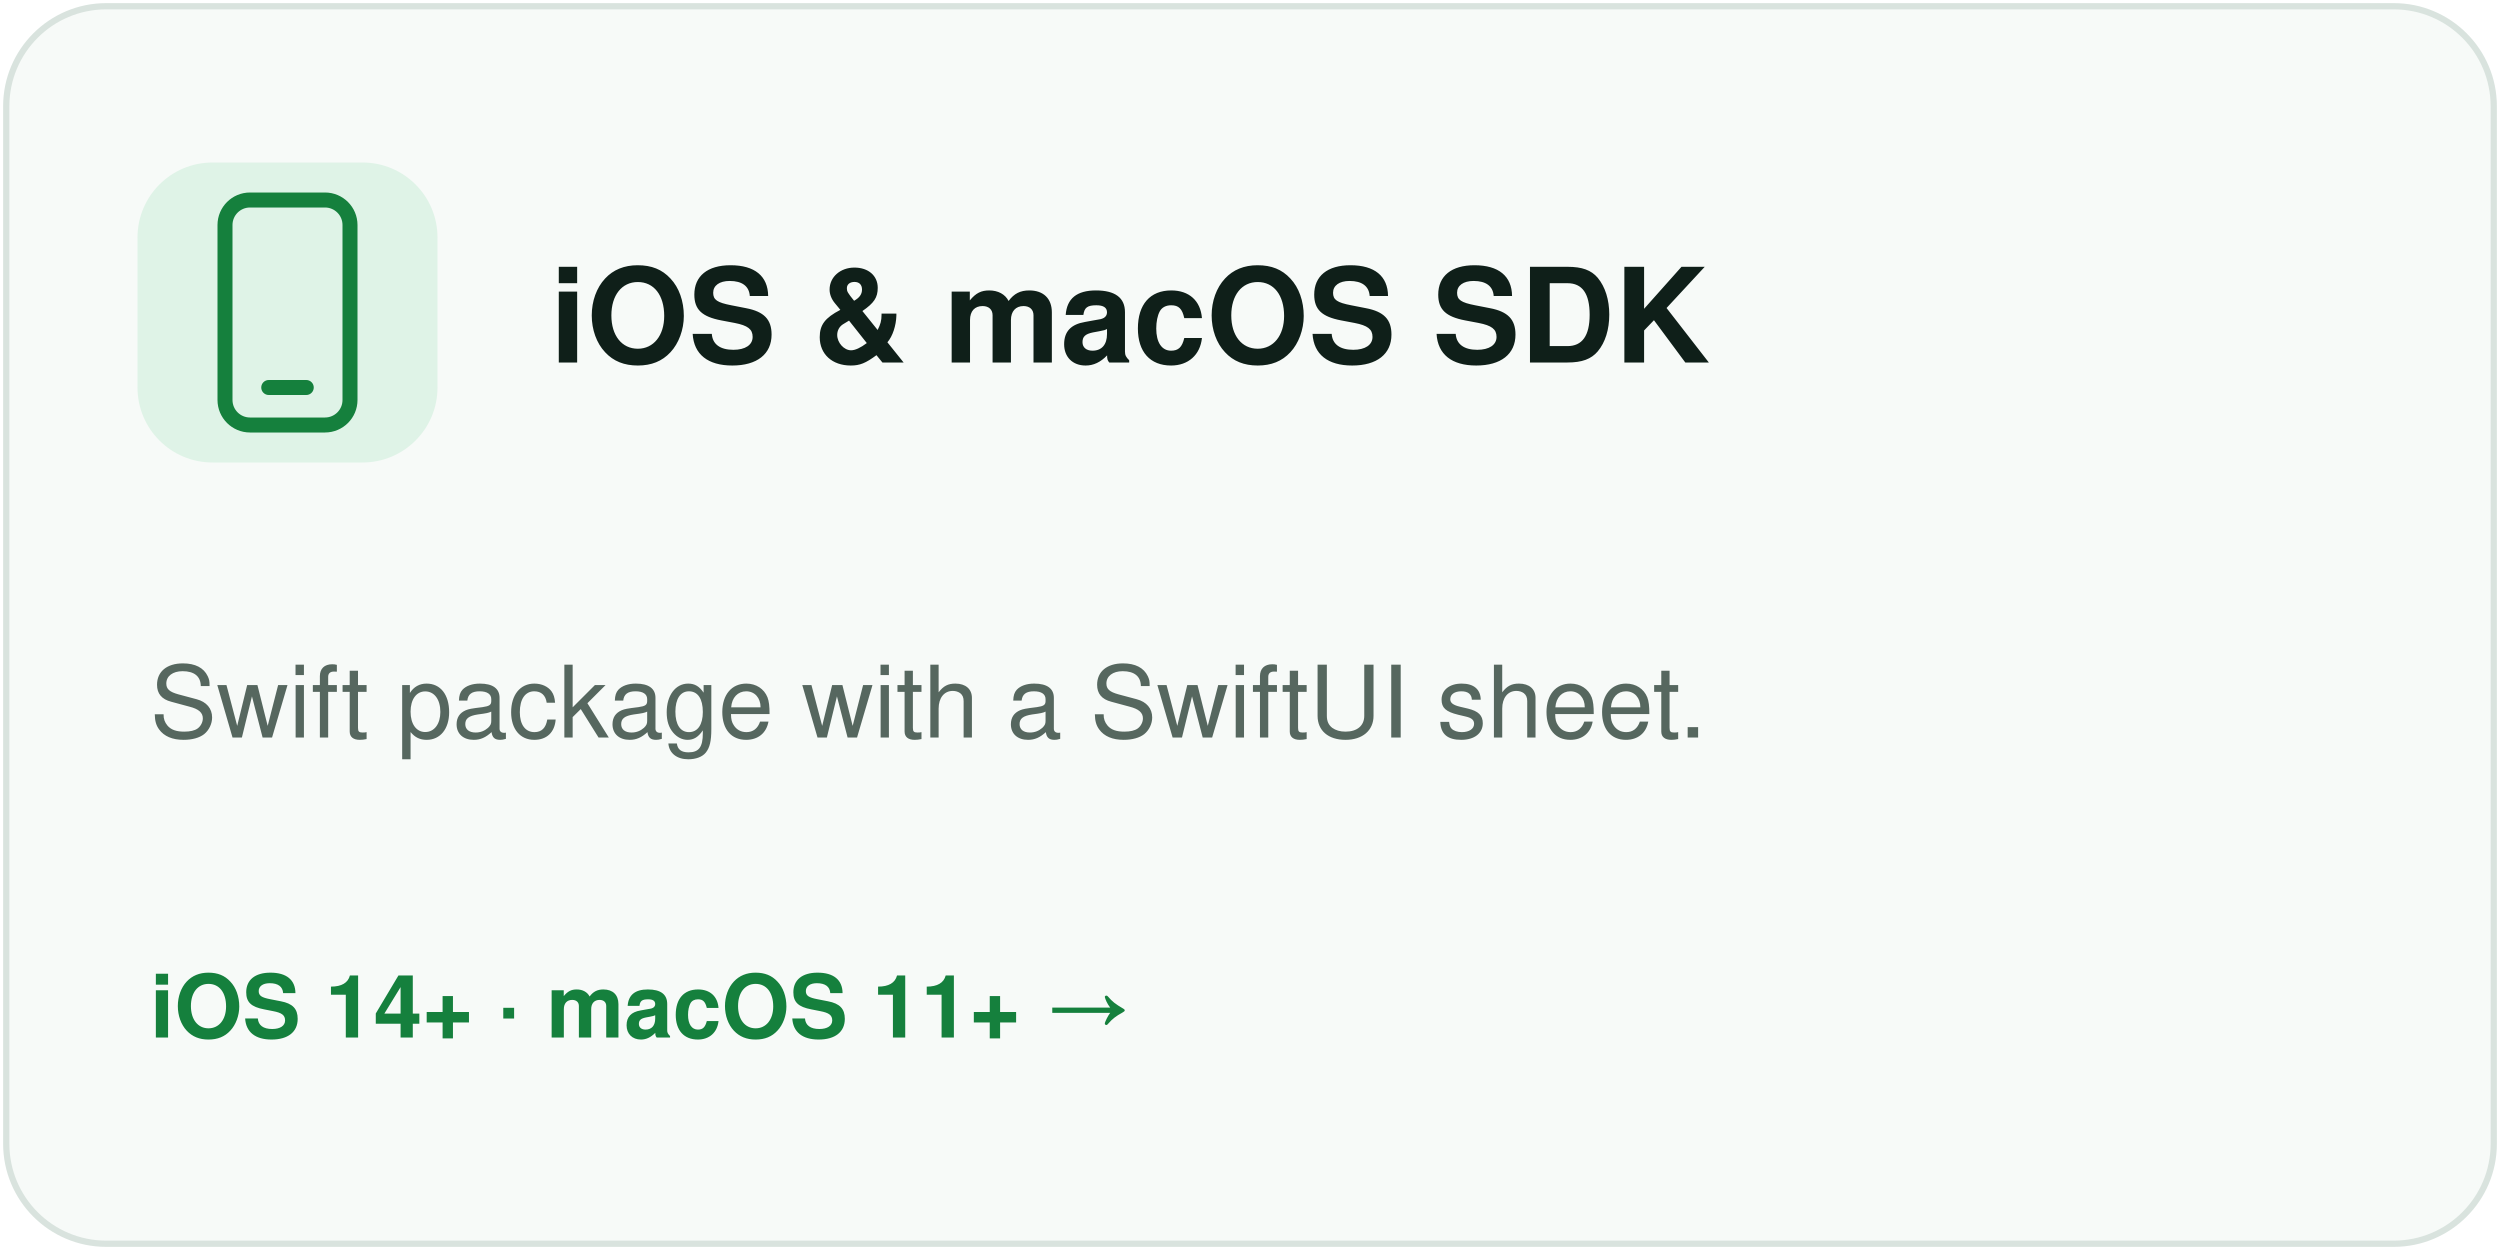
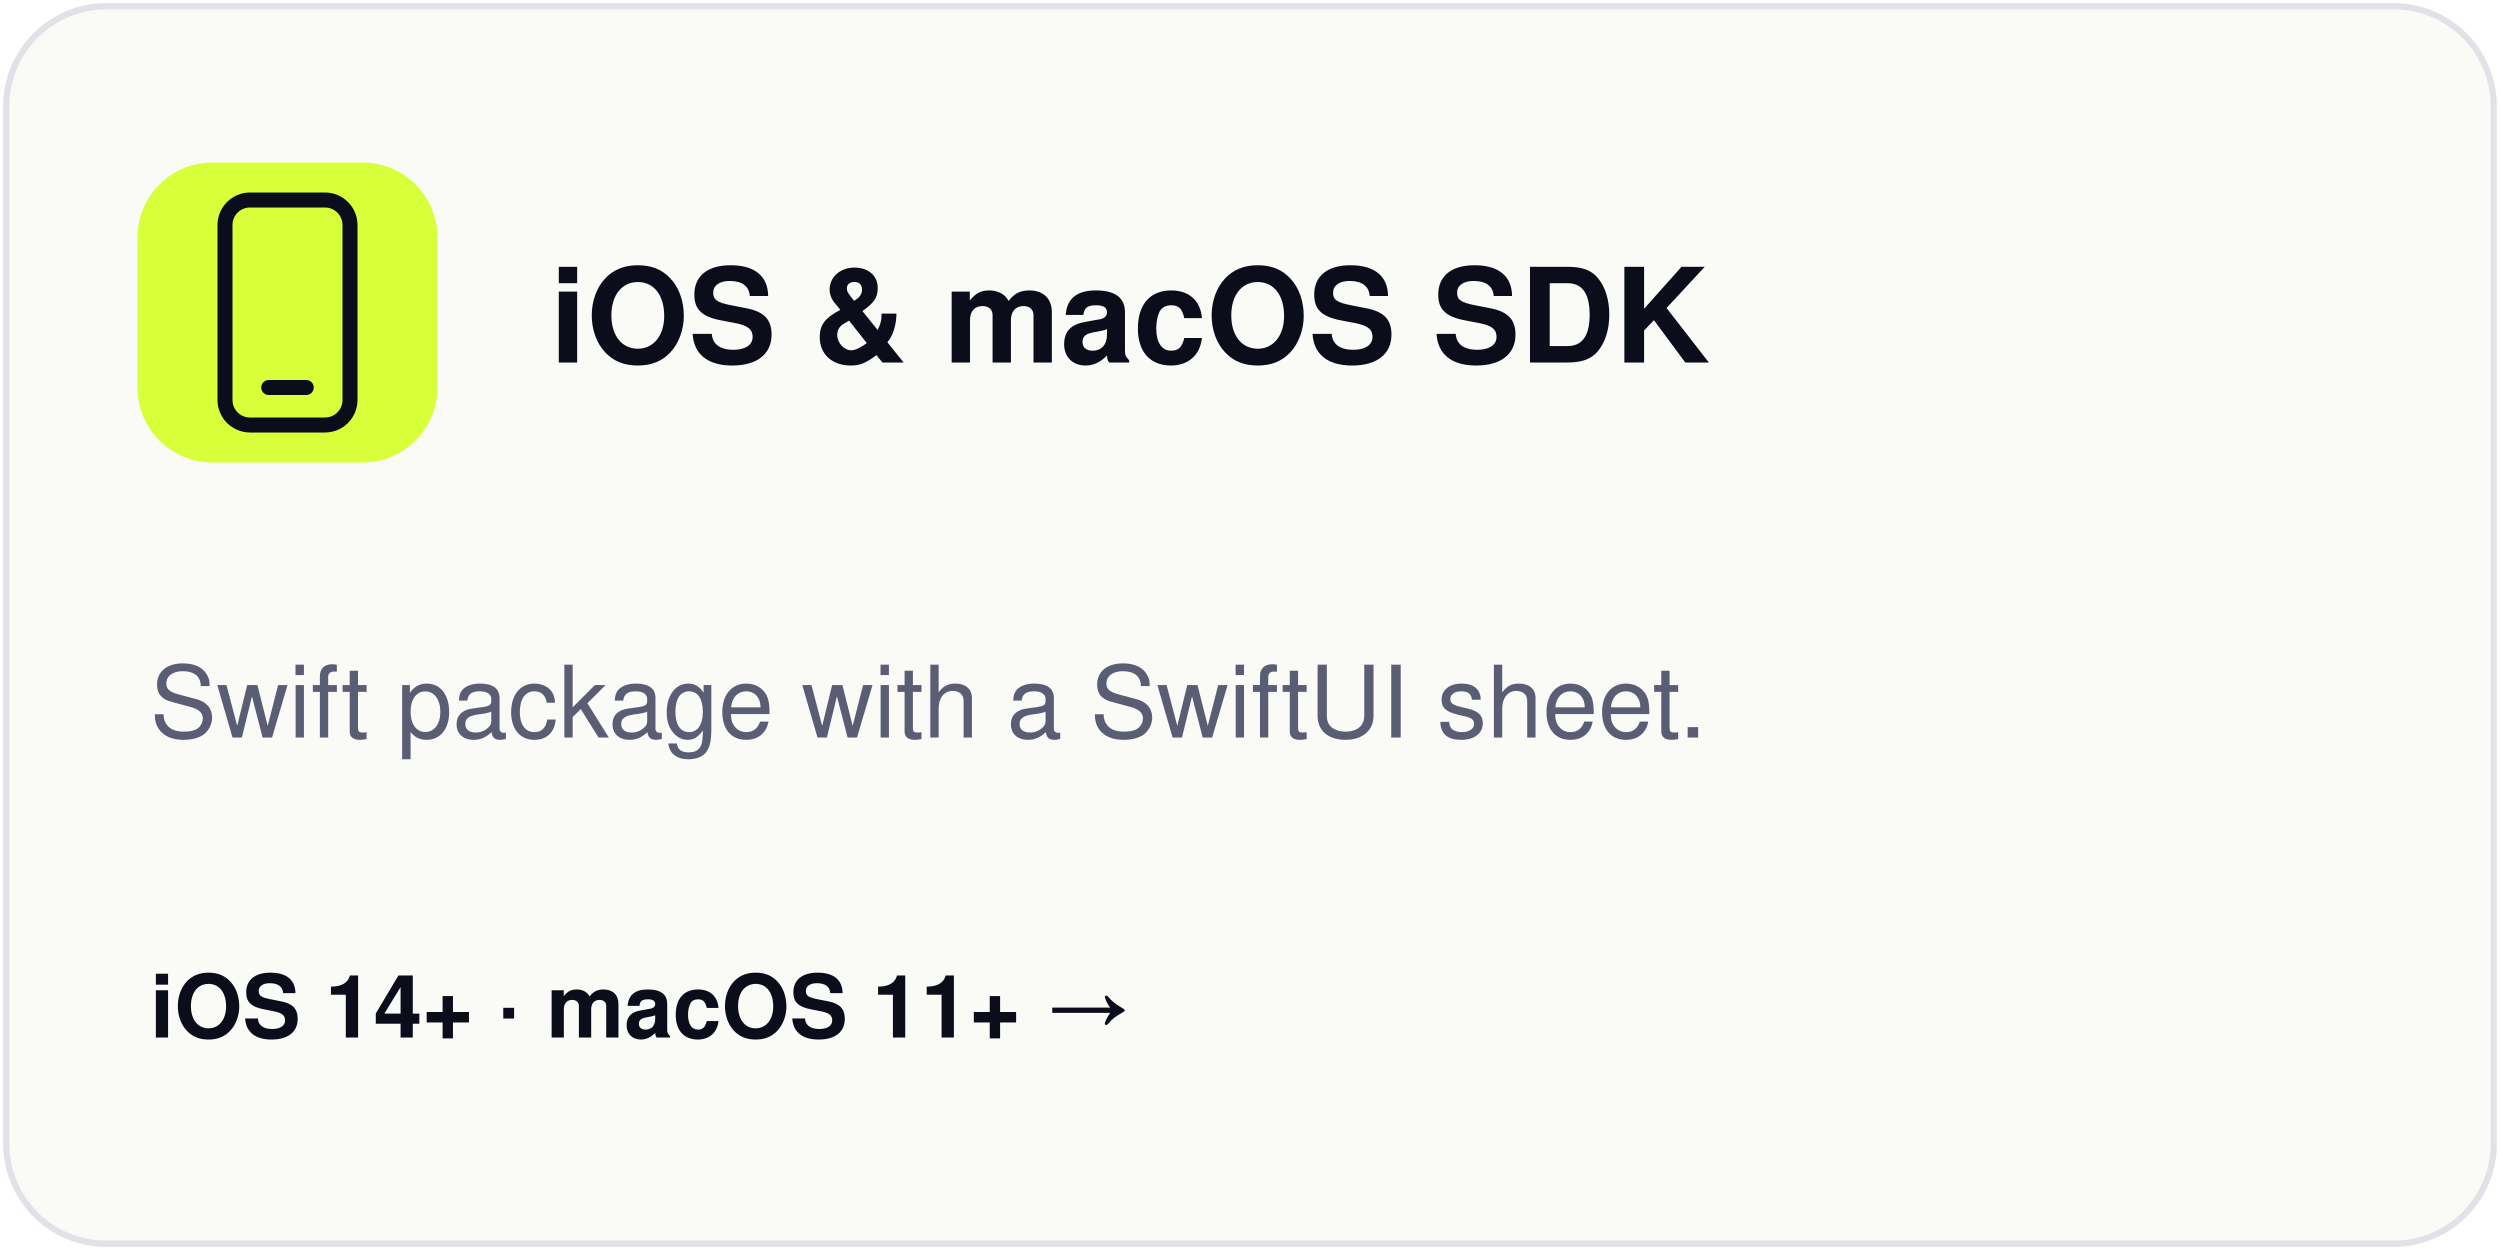
<svg xmlns="http://www.w3.org/2000/svg" width="400" height="200" viewBox="0 0 400 200" role="img" aria-label="iOS &amp; macOS SDK: Swift package with a SwiftUI sheet.">
-   <rect x="1" y="1" width="398" height="198" rx="16" fill="#f7faf8" stroke="#d9e3de" />
-   <rect x="22" y="26" width="48" height="48" rx="12" fill="#dff3e7" />
+   <rect x="1" y="1" width="398" height="198" rx="16" fill="#FAFAF7" stroke="#E1E2E8" />
+   <rect x="22" y="26" width="48" height="48" rx="12" fill="#D7FF3A" />
  <g transform="translate(0,0)">
-     <rect x="36" y="32" width="20" height="36" rx="4" fill="none" stroke="#15803d" stroke-width="2.4" />
-     <path d="M43 62h6" stroke="#15803d" stroke-width="2.4" stroke-linecap="round" />
+     <rect x="36" y="32" width="20" height="36" rx="4" fill="none" stroke="#0B0D1A" stroke-width="2.4" />
+     <path d="M43 62h6" stroke="#0B0D1A" stroke-width="2.4" stroke-linecap="round" />
  </g>
-   <text x="88" y="58" font-family="-apple-system, BlinkMacSystemFont, 'Segoe UI', Helvetica, Arial, sans-serif" font-size="21" font-weight="700" fill="#0f1f19">iOS &amp; macOS SDK</text>
-   <text x="24" y="118" font-family="-apple-system, BlinkMacSystemFont, 'Segoe UI', Helvetica, Arial, sans-serif" font-size="16" fill="#56675f">Swift package with a SwiftUI sheet.</text>
-   <text x="24" y="166" font-family="-apple-system, BlinkMacSystemFont, 'Segoe UI', Helvetica, Arial, sans-serif" font-size="14" font-weight="600" fill="#15803d">iOS 14+ · macOS 11+  →</text>
+   <text x="88" y="58" font-family="-apple-system, BlinkMacSystemFont, 'Segoe UI', Helvetica, Arial, sans-serif" font-size="21" font-weight="700" fill="#0B0D1A">iOS &amp; macOS SDK</text>
+   <text x="24" y="118" font-family="-apple-system, BlinkMacSystemFont, 'Segoe UI', Helvetica, Arial, sans-serif" font-size="16" fill="#5A5D74">Swift package with a SwiftUI sheet.</text>
+   <text x="24" y="166" font-family="-apple-system, BlinkMacSystemFont, 'Segoe UI', Helvetica, Arial, sans-serif" font-size="14" font-weight="600" fill="#0B0D1A">iOS 14+ · macOS 11+  →</text>
</svg>
